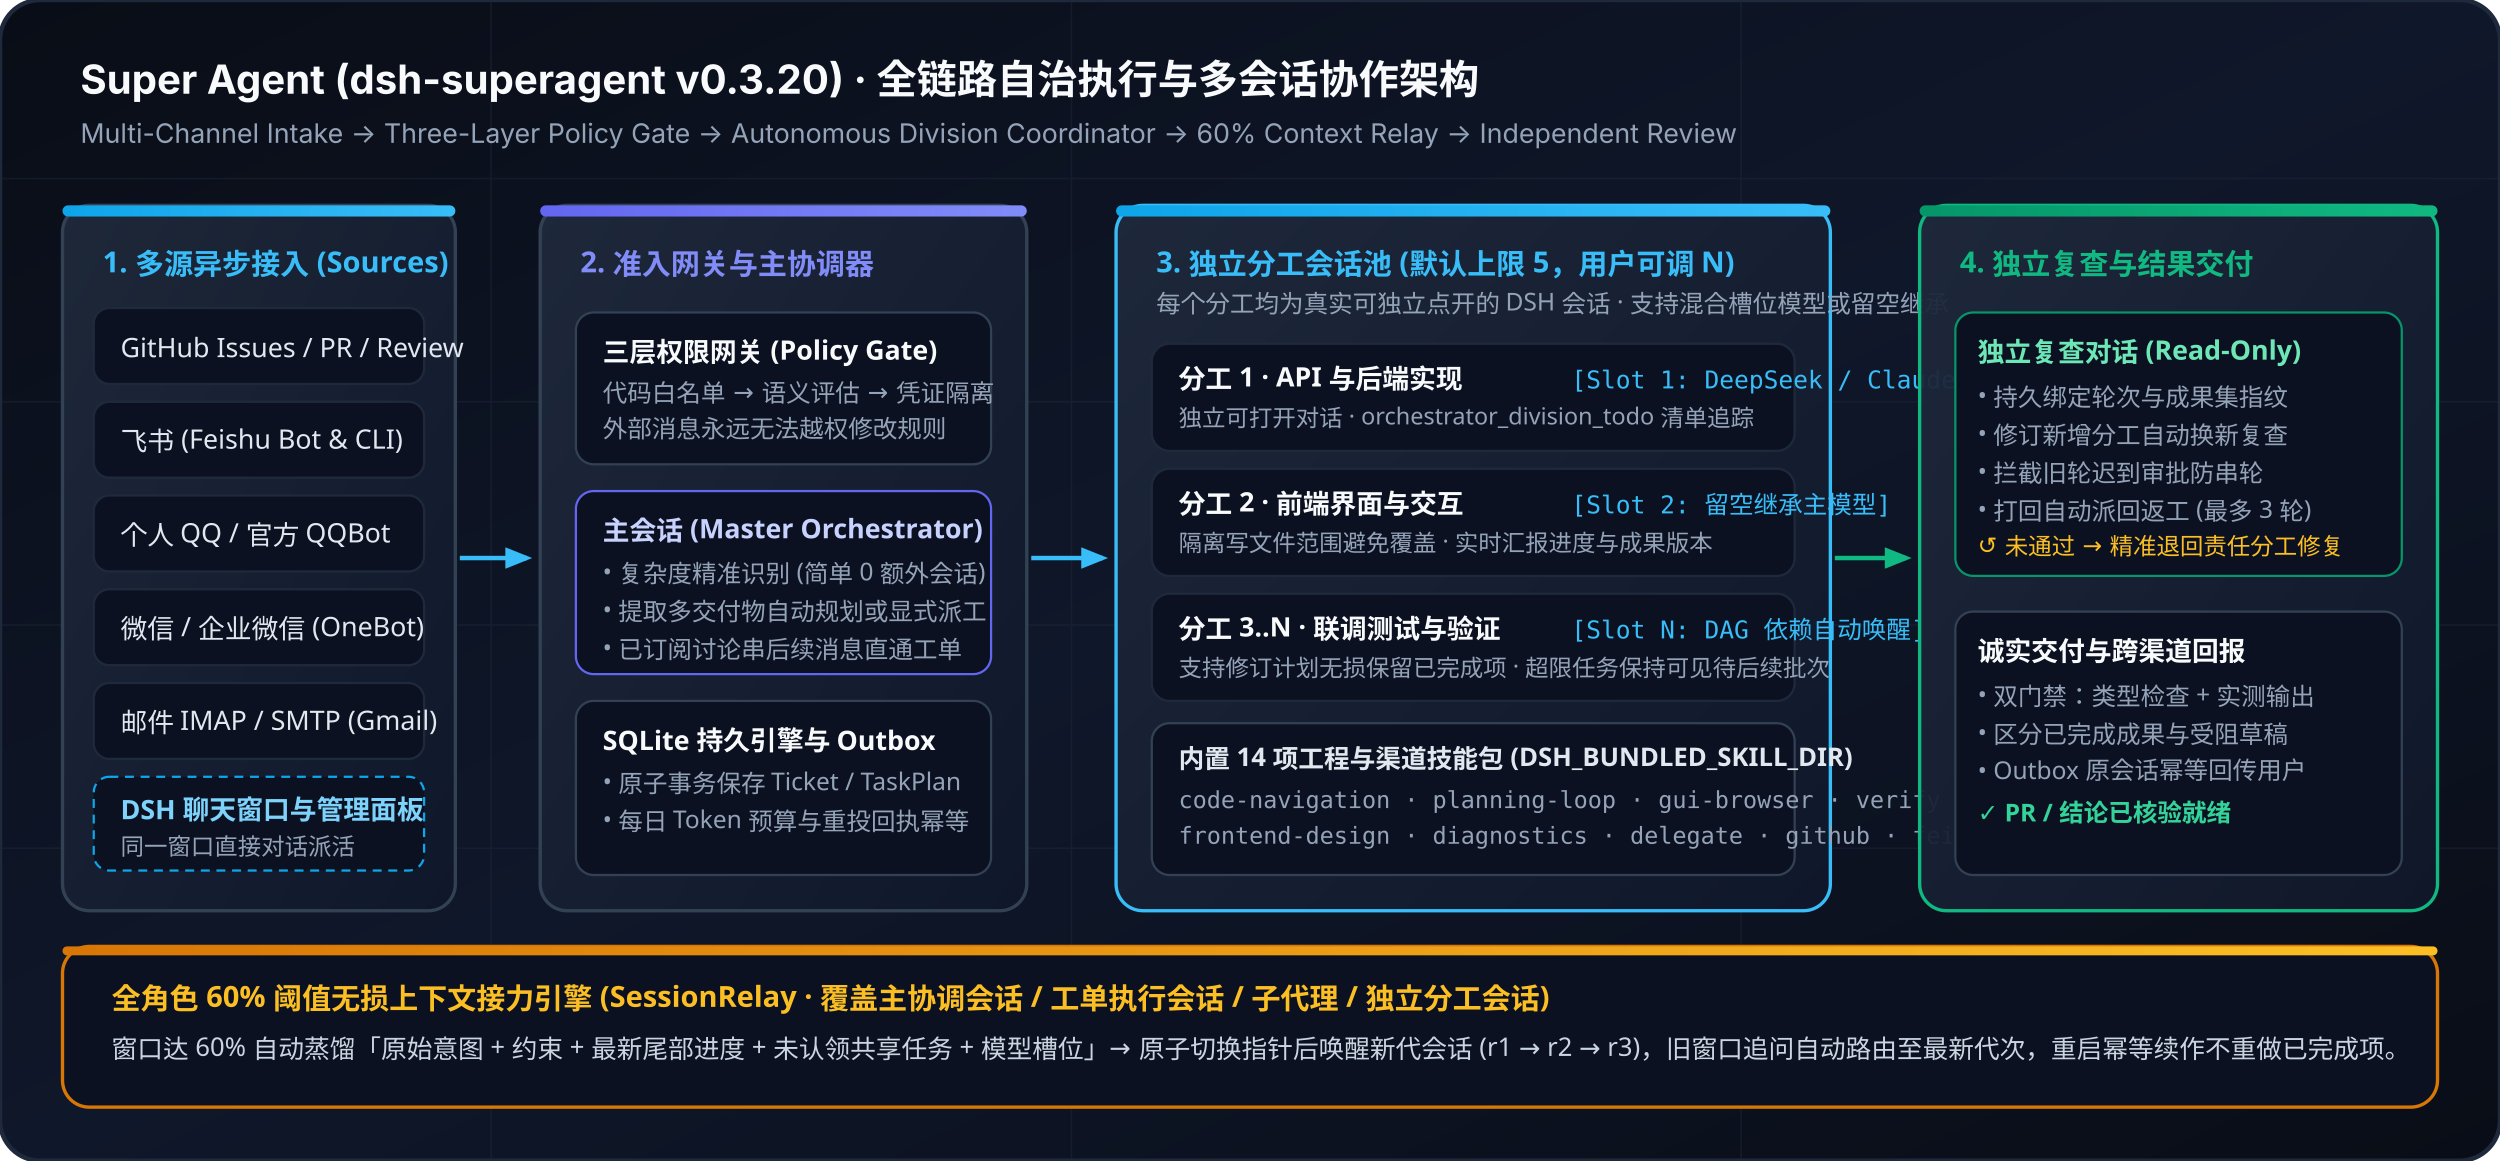
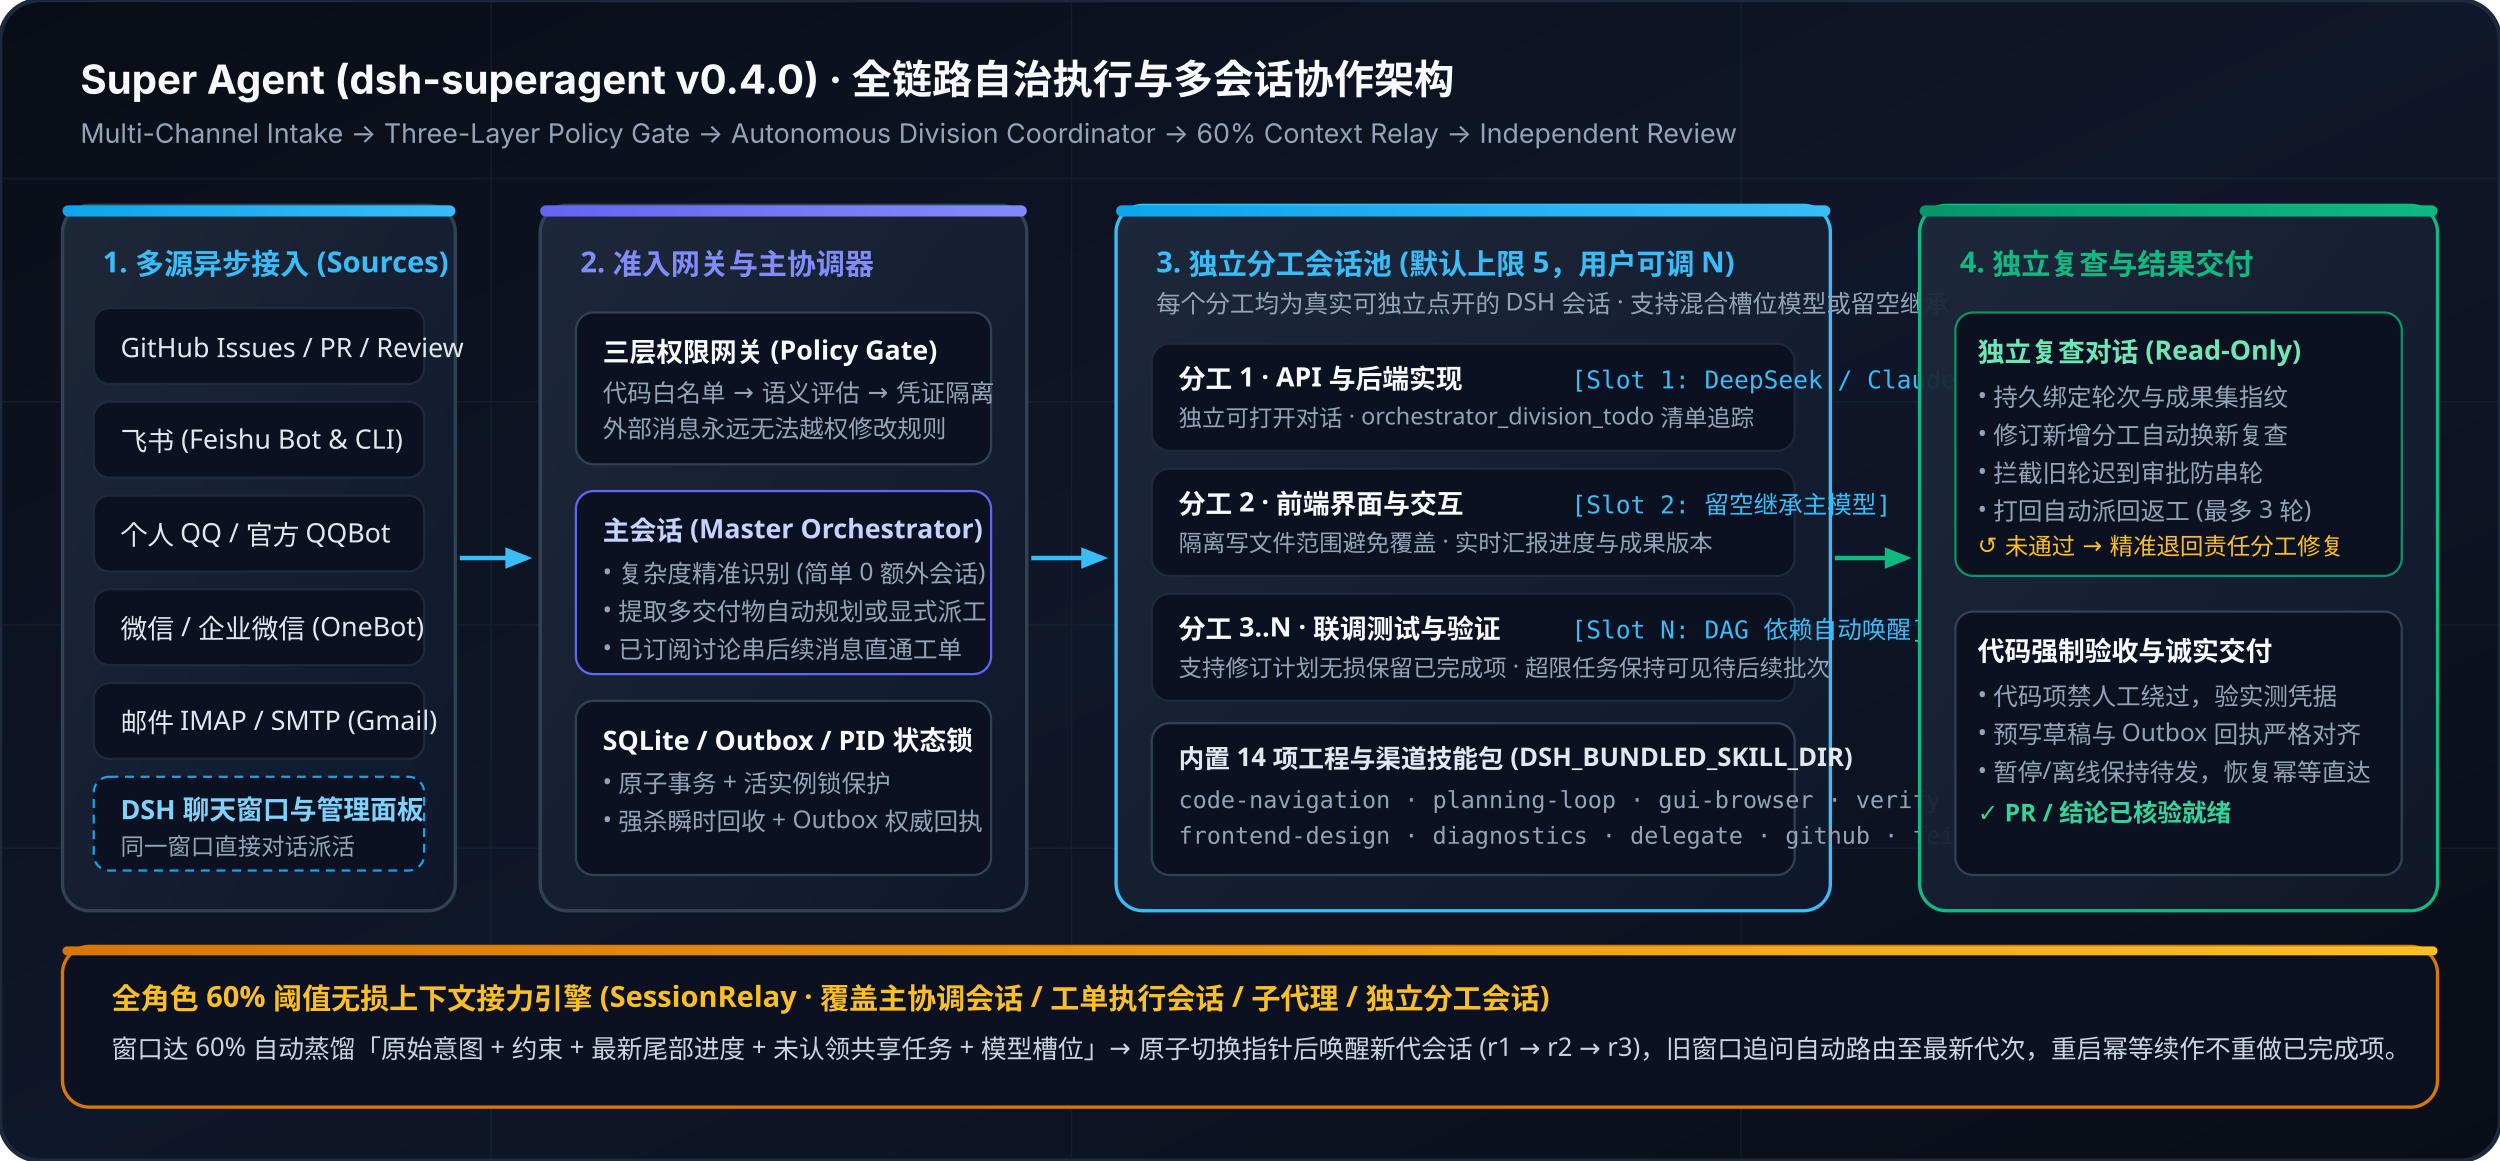
<svg xmlns="http://www.w3.org/2000/svg" viewBox="0 0 1120 520" width="1120" height="520" role="img" aria-label="Super Agent Architecture Flow">
  <defs>
    <linearGradient id="bg" x1="0" y1="0" x2="1" y2="1">
      <stop offset="0%" stop-color="#090d16" />
      <stop offset="50%" stop-color="#0f172a" />
      <stop offset="100%" stop-color="#090d16" />
    </linearGradient>
    <linearGradient id="cardBlue" x1="0" y1="0" x2="1" y2="1">
      <stop offset="0%" stop-color="#1e293b" stop-opacity="0.95" />
      <stop offset="100%" stop-color="#0f172a" stop-opacity="0.95" />
    </linearGradient>
    <linearGradient id="accentCyan" x1="0" y1="0" x2="1" y2="0">
      <stop offset="0%" stop-color="#0ea5e9" />
      <stop offset="100%" stop-color="#38bdf8" />
    </linearGradient>
    <linearGradient id="accentEmerald" x1="0" y1="0" x2="1" y2="0">
      <stop offset="0%" stop-color="#059669" />
      <stop offset="100%" stop-color="#10b981" />
    </linearGradient>
    <linearGradient id="accentIndigo" x1="0" y1="0" x2="1" y2="0">
      <stop offset="0%" stop-color="#6366f1" />
      <stop offset="100%" stop-color="#818cf8" />
    </linearGradient>
    <linearGradient id="accentAmber" x1="0" y1="0" x2="1" y2="0">
      <stop offset="0%" stop-color="#d97706" />
      <stop offset="100%" stop-color="#fbbf24" />
    </linearGradient>
    <marker id="arrowCyan" viewBox="0 0 10 10" refX="8" refY="5" markerWidth="6" markerHeight="6" orient="auto-start-reverse">
      <path d="M 0 1 L 10 5 L 0 9 z" fill="#38bdf8" />
    </marker>
    <marker id="arrowEmerald" viewBox="0 0 10 10" refX="8" refY="5" markerWidth="6" markerHeight="6" orient="auto-start-reverse">
      <path d="M 0 1 L 10 5 L 0 9 z" fill="#10b981" />
    </marker>
    <marker id="arrowAmber" viewBox="0 0 10 10" refX="8" refY="5" markerWidth="6" markerHeight="6" orient="auto-start-reverse">
      <path d="M 0 1 L 10 5 L 0 9 z" fill="#fbbf24" />
    </marker>
  </defs>
  <rect width="1120" height="520" rx="18" fill="url(#bg)" stroke="#1e293b" stroke-width="2" />
  <g stroke="#1e293b" stroke-width="0.7" opacity="0.45">
    <line x1="0" y1="80" x2="1120" y2="80" />
    <line x1="0" y1="180" x2="1120" y2="180" />
    <line x1="0" y1="280" x2="1120" y2="280" />
    <line x1="0" y1="380" x2="1120" y2="380" />
    <line x1="220" y1="0" x2="220" y2="520" />
    <line x1="480" y1="0" x2="480" y2="520" />
    <line x1="780" y1="0" x2="780" y2="520" />
  </g>
  <text x="36" y="42" fill="#f8fafc" font-family="system-ui, -apple-system, 'Segoe UI', sans-serif" font-size="18" font-weight="700">
-     Super Agent (dsh-superagent v0.3.20) · 全链路自治执行与多会话协作架构
+     Super Agent (dsh-superagent v0.4.0) · 全链路自治执行与多会话协作架构
  </text>
  <text x="36" y="64" fill="#94a3b8" font-family="system-ui, -apple-system, 'Segoe UI', sans-serif" font-size="12">
    Multi-Channel Intake → Three-Layer Policy Gate → Autonomous Division Coordinator → 60% Context Relay → Independent Review
  </text>
  <g transform="translate(28, 92)">
    <rect width="176" height="316" rx="12" fill="url(#cardBlue)" stroke="#334155" stroke-width="1.5" />
    <rect width="176" height="5" rx="2.5" fill="url(#accentCyan)" />
    <text x="18" y="30" fill="#38bdf8" font-family="system-ui, sans-serif" font-size="13" font-weight="700">1. 多源异步接入 (Sources)</text>
    <g font-family="system-ui, sans-serif" font-size="12" fill="#e2e8f0">
      <rect x="14" y="46" width="148" height="34" rx="7" fill="#0b1120" stroke="#1e293b" />
      <text x="26" y="68">GitHub Issues / PR / Review</text>
      <rect x="14" y="88" width="148" height="34" rx="7" fill="#0b1120" stroke="#1e293b" />
      <text x="26" y="110">飞书 (Feishu Bot &amp; CLI)</text>
      <rect x="14" y="130" width="148" height="34" rx="7" fill="#0b1120" stroke="#1e293b" />
      <text x="26" y="152">个人 QQ / 官方 QQBot</text>
      <rect x="14" y="172" width="148" height="34" rx="7" fill="#0b1120" stroke="#1e293b" />
      <text x="26" y="194">微信 / 企业微信 (OneBot)</text>
      <rect x="14" y="214" width="148" height="34" rx="7" fill="#0b1120" stroke="#1e293b" />
      <text x="26" y="236">邮件 IMAP / SMTP (Gmail)</text>
      <rect x="14" y="256" width="148" height="42" rx="7" fill="#0b1120" stroke="#0ea5e9" stroke-dasharray="4 3" />
      <text x="26" y="275" fill="#7dd3fc" font-weight="600">DSH 聊天窗口与管理面板</text>
      <text x="26" y="291" fill="#94a3b8" font-size="10.5">同一窗口直接对话派活</text>
    </g>
  </g>
  <line x1="206" y1="250" x2="236" y2="250" stroke="#38bdf8" stroke-width="2" marker-end="url(#arrowCyan)" />
  <g transform="translate(242, 92)">
    <rect width="218" height="316" rx="12" fill="url(#cardBlue)" stroke="#334155" stroke-width="1.5" />
    <rect width="218" height="5" rx="2.5" fill="url(#accentIndigo)" />
    <text x="18" y="30" fill="#818cf8" font-family="system-ui, sans-serif" font-size="13" font-weight="700">2. 准入网关与主协调器</text>
    <rect x="16" y="48" width="186" height="68" rx="8" fill="#0b1120" stroke="#334155" />
    <text x="28" y="70" fill="#f8fafc" font-family="system-ui, sans-serif" font-size="12" font-weight="600">三层权限网关 (Policy Gate)</text>
    <text x="28" y="88" fill="#94a3b8" font-family="system-ui, sans-serif" font-size="11">代码白名单 → 语义评估 → 凭证隔离</text>
    <text x="28" y="104" fill="#94a3b8" font-family="system-ui, sans-serif" font-size="11">外部消息永远无法越权修改规则</text>
    <rect x="16" y="128" width="186" height="82" rx="8" fill="#0b1120" stroke="#6366f1" />
    <text x="28" y="150" fill="#c7d2fe" font-family="system-ui, sans-serif" font-size="12" font-weight="600">主会话 (Master Orchestrator)</text>
    <text x="28" y="168" fill="#94a3b8" font-family="system-ui, sans-serif" font-size="11">• 复杂度精准识别 (简单 0 额外会话)</text>
    <text x="28" y="185" fill="#94a3b8" font-family="system-ui, sans-serif" font-size="11">• 提取多交付物自动规划或显式派工</text>
    <text x="28" y="202" fill="#94a3b8" font-family="system-ui, sans-serif" font-size="11">• 已订阅讨论串后续消息直通工单</text>
    <rect x="16" y="222" width="186" height="78" rx="8" fill="#0b1120" stroke="#334155" />
-     <text x="28" y="244" fill="#f8fafc" font-family="system-ui, sans-serif" font-size="12" font-weight="600">SQLite 持久引擎与 Outbox</text>
-     <text x="28" y="262" fill="#94a3b8" font-family="system-ui, sans-serif" font-size="11">• 原子事务保存 Ticket / TaskPlan</text>
-     <text x="28" y="279" fill="#94a3b8" font-family="system-ui, sans-serif" font-size="11">• 每日 Token 预算与重投回执幂等</text>
+     <text x="28" y="244" fill="#f8fafc" font-family="system-ui, sans-serif" font-size="12" font-weight="600">SQLite / Outbox / PID 状态锁</text>
+     <text x="28" y="262" fill="#94a3b8" font-family="system-ui, sans-serif" font-size="11">• 原子事务 + 活实例锁保护</text>
+     <text x="28" y="279" fill="#94a3b8" font-family="system-ui, sans-serif" font-size="11">• 强杀瞬时回收 + Outbox 权威回执</text>
  </g>
  <line x1="462" y1="250" x2="494" y2="250" stroke="#38bdf8" stroke-width="2" marker-end="url(#arrowCyan)" />
  <g transform="translate(500, 92)">
    <rect width="320" height="316" rx="12" fill="url(#cardBlue)" stroke="#38bdf8" stroke-width="1.5" />
    <rect width="320" height="5" rx="2.5" fill="url(#accentCyan)" />
    <text x="18" y="30" fill="#38bdf8" font-family="system-ui, sans-serif" font-size="13" font-weight="700">3. 独立分工会话池 (默认上限 5，用户可调 N)</text>
    <text x="18" y="48" fill="#94a3b8" font-family="system-ui, sans-serif" font-size="11">每个分工均为真实可独立点开的 DSH 会话 · 支持混合槽位模型或留空继承</text>
    <rect x="16" y="62" width="288" height="48" rx="8" fill="#0b1120" stroke="#1e293b" />
    <text x="28" y="82" fill="#f8fafc" font-family="system-ui, sans-serif" font-size="12" font-weight="600">分工 1 · API 与后端实现</text>
    <text x="204" y="82" fill="#38bdf8" font-family="monospace" font-size="11">[Slot 1: DeepSeek / Claude]</text>
    <text x="28" y="99" fill="#94a3b8" font-family="system-ui, sans-serif" font-size="10.5">独立可打开对话 · orchestrator_division_todo 清单追踪</text>
    <rect x="16" y="118" width="288" height="48" rx="8" fill="#0b1120" stroke="#1e293b" />
    <text x="28" y="138" fill="#f8fafc" font-family="system-ui, sans-serif" font-size="12" font-weight="600">分工 2 · 前端界面与交互</text>
    <text x="204" y="138" fill="#38bdf8" font-family="monospace" font-size="11">[Slot 2: 留空继承主模型]</text>
    <text x="28" y="155" fill="#94a3b8" font-family="system-ui, sans-serif" font-size="10.5">隔离写文件范围避免覆盖 · 实时汇报进度与成果版本</text>
    <rect x="16" y="174" width="288" height="48" rx="8" fill="#0b1120" stroke="#1e293b" />
    <text x="28" y="194" fill="#f8fafc" font-family="system-ui, sans-serif" font-size="12" font-weight="600">分工 3..N · 联调测试与验证</text>
    <text x="204" y="194" fill="#38bdf8" font-family="monospace" font-size="11">[Slot N: DAG 依赖自动唤醒]</text>
    <text x="28" y="211" fill="#94a3b8" font-family="system-ui, sans-serif" font-size="10.5">支持修订计划无损保留已完成项 · 超限任务保持可见待后续批次</text>
    <rect x="16" y="232" width="288" height="68" rx="8" fill="#0b1120" stroke="#334155" />
    <text x="28" y="252" fill="#e2e8f0" font-family="system-ui, sans-serif" font-size="11.5" font-weight="600">内置 14 项工程与渠道技能包 (DSH_BUNDLED_SKILL_DIR)</text>
    <text x="28" y="270" fill="#94a3b8" font-family="monospace" font-size="10.5">code-navigation · planning-loop · gui-browser · verify</text>
    <text x="28" y="286" fill="#94a3b8" font-family="monospace" font-size="10.5">frontend-design · diagnostics · delegate · github · feishu …</text>
  </g>
  <line x1="822" y1="250" x2="854" y2="250" stroke="#10b981" stroke-width="2" marker-end="url(#arrowEmerald)" />
  <g transform="translate(860, 92)">
    <rect width="232" height="316" rx="12" fill="url(#cardBlue)" stroke="#10b981" stroke-width="1.5" />
    <rect width="232" height="5" rx="2.5" fill="url(#accentEmerald)" />
    <text x="18" y="30" fill="#10b981" font-family="system-ui, sans-serif" font-size="13" font-weight="700">4. 独立复查与结果交付</text>
    <rect x="16" y="48" width="200" height="118" rx="8" fill="#0b1120" stroke="#059669" />
    <text x="26" y="70" fill="#6ee7b7" font-family="system-ui, sans-serif" font-size="12" font-weight="600">独立复查对话 (Read-Only)</text>
    <text x="26" y="89" fill="#94a3b8" font-family="system-ui, sans-serif" font-size="11">• 持久绑定轮次与成果集指纹</text>
    <text x="26" y="106" fill="#94a3b8" font-family="system-ui, sans-serif" font-size="11">• 修订新增分工自动换新复查</text>
    <text x="26" y="123" fill="#94a3b8" font-family="system-ui, sans-serif" font-size="11">• 拦截旧轮迟到审批防串轮</text>
    <text x="26" y="140" fill="#94a3b8" font-family="system-ui, sans-serif" font-size="11">• 打回自动派回返工 (最多 3 轮)</text>
    <text x="26" y="156" fill="#fbbf24" font-family="system-ui, sans-serif" font-size="10.5">↺ 未通过 → 精准退回责任分工修复</text>
    <rect x="16" y="182" width="200" height="118" rx="8" fill="#0b1120" stroke="#334155" />
-     <text x="26" y="204" fill="#f8fafc" font-family="system-ui, sans-serif" font-size="12" font-weight="600">诚实交付与跨渠道回报</text>
-     <text x="26" y="223" fill="#94a3b8" font-family="system-ui, sans-serif" font-size="11">• 双门禁：类型检查 + 实测输出</text>
-     <text x="26" y="240" fill="#94a3b8" font-family="system-ui, sans-serif" font-size="11">• 区分已完成成果与受阻草稿</text>
-     <text x="26" y="257" fill="#94a3b8" font-family="system-ui, sans-serif" font-size="11">• Outbox 原会话幂等回传用户</text>
+     <text x="26" y="204" fill="#f8fafc" font-family="system-ui, sans-serif" font-size="12" font-weight="600">代码强制验收与诚实交付</text>
+     <text x="26" y="223" fill="#94a3b8" font-family="system-ui, sans-serif" font-size="11">• 代码项禁人工绕过，验实测凭据</text>
+     <text x="26" y="240" fill="#94a3b8" font-family="system-ui, sans-serif" font-size="11">• 预写草稿与 Outbox 回执严格对齐</text>
+     <text x="26" y="257" fill="#94a3b8" font-family="system-ui, sans-serif" font-size="11">• 暂停/离线保持待发，恢复幂等直达</text>
    <text x="26" y="276" fill="#34d399" font-family="system-ui, sans-serif" font-size="11" font-weight="600">✓ PR / 结论已核验就绪</text>
  </g>
  <g transform="translate(28, 424)">
    <rect width="1064" height="72" rx="12" fill="#0b1120" stroke="#d97706" stroke-width="1.5" />
    <rect width="1064" height="4" rx="2" fill="url(#accentAmber)" />
    <text x="22" y="28" fill="#fbbf24" font-family="system-ui, sans-serif" font-size="13" font-weight="700">
      全角色 60% 阈值无损上下文接力引擎 (SessionRelay · 覆盖主协调会话 / 工单执行会话 / 子代理 / 独立分工会话)
    </text>
    <text x="22" y="50" fill="#cbd5e1" font-family="system-ui, sans-serif" font-size="11.5">
      窗口达 60% 自动蒸馏「原始意图 + 约束 + 最新尾部进度 + 未认领共享任务 + 模型槽位」→ 原子切换指针后唤醒新代会话 (r1 → r2 → r3)，旧窗口追问自动路由至最新代次，重启幂等续作不重做已完成项。
    </text>
  </g>
</svg>
